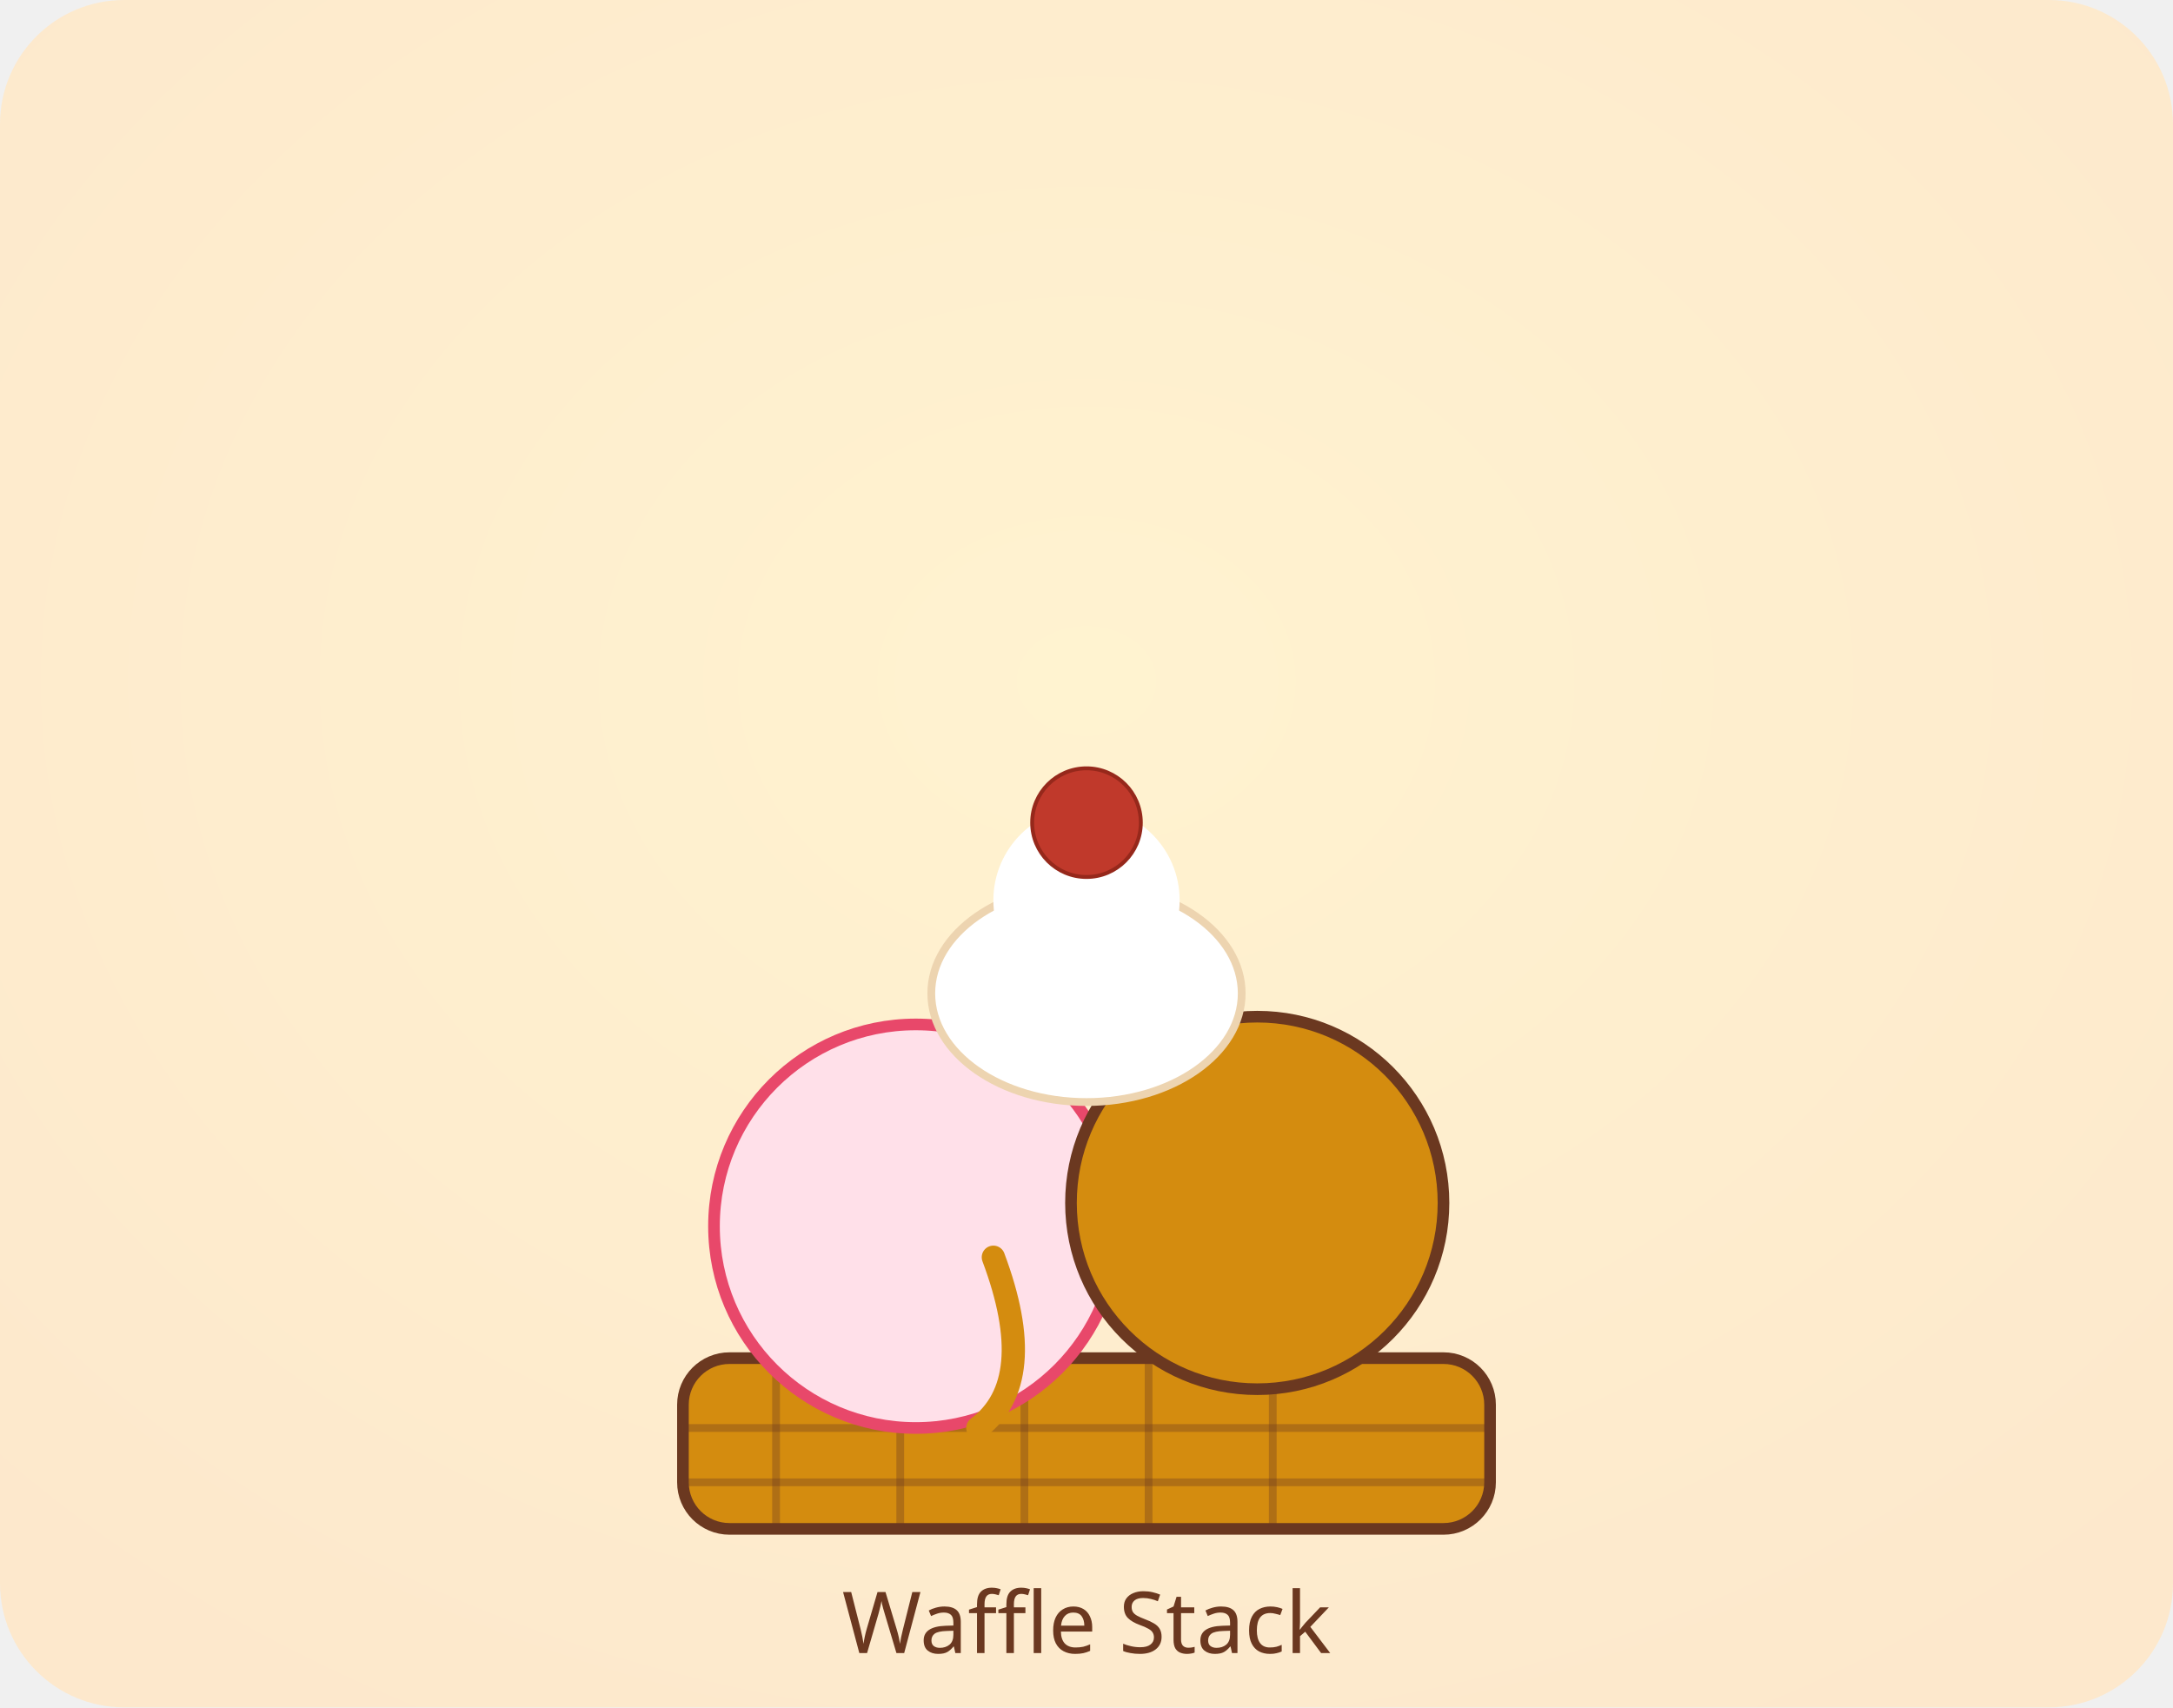
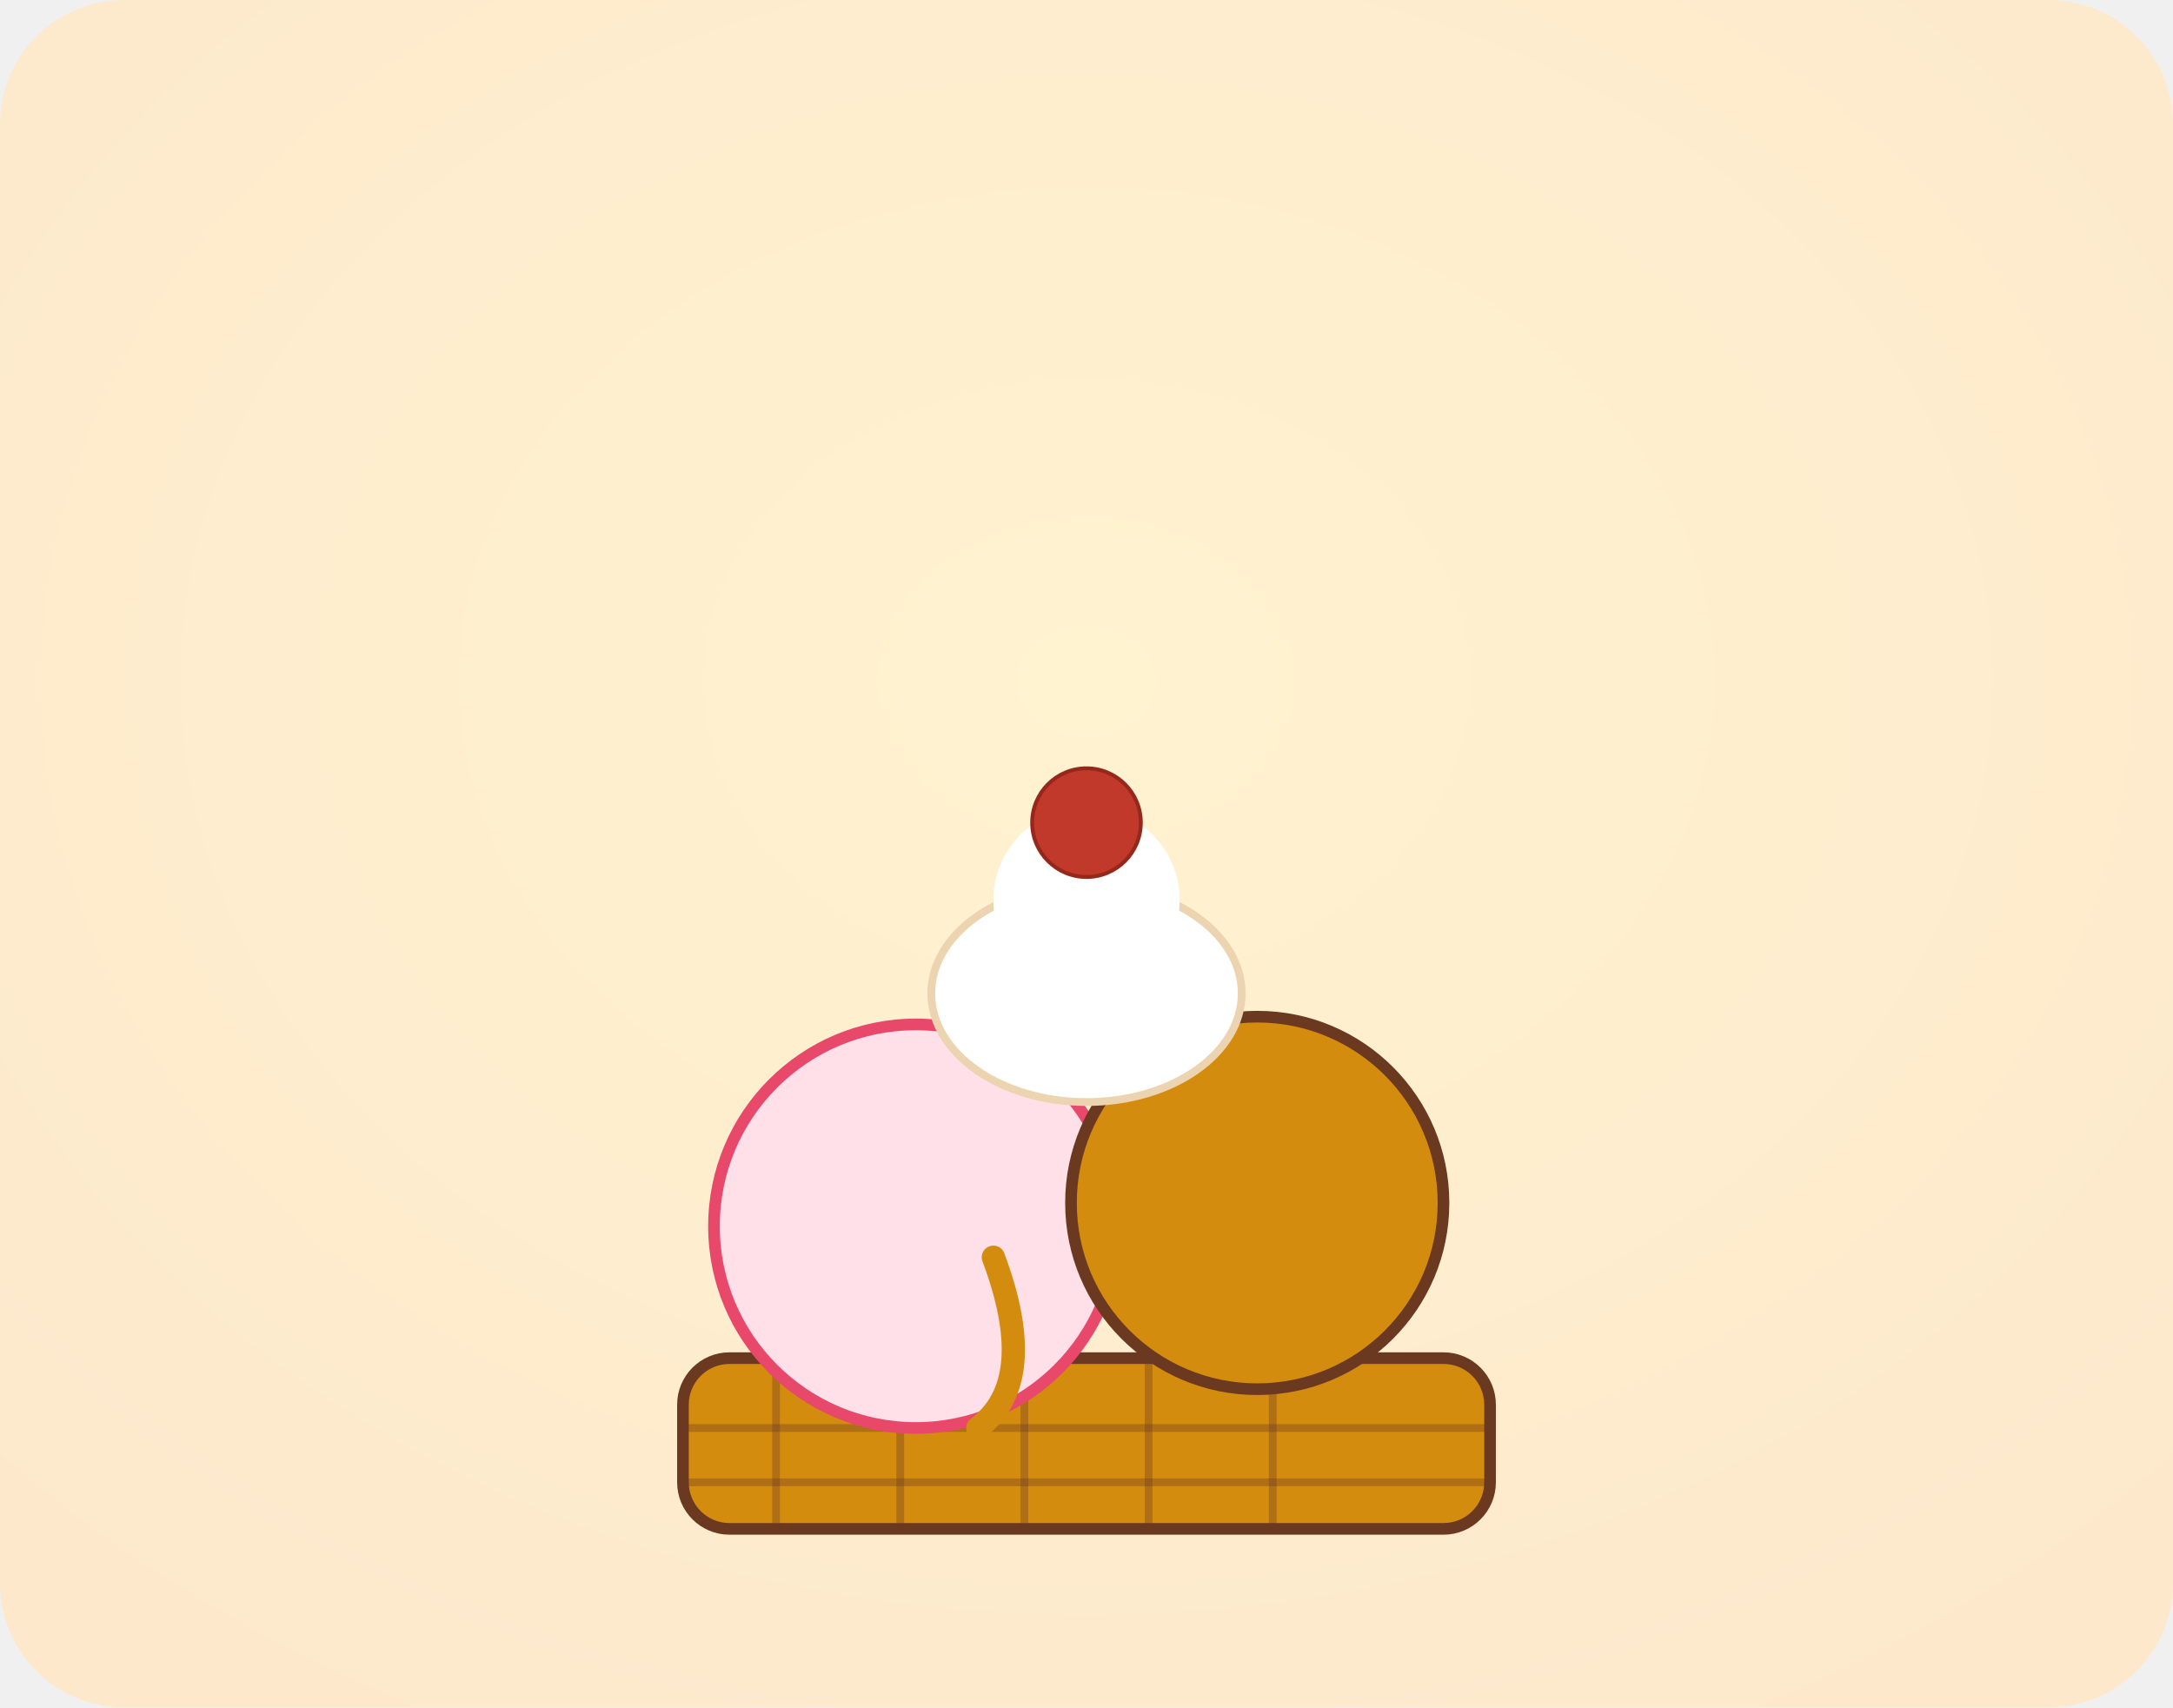
<svg xmlns="http://www.w3.org/2000/svg" viewBox="0 0 280 220">
  <defs>
    <radialGradient id="pbg" cx="50%" cy="40%" r="70%">
      <stop offset="0%" stop-color="#FFF3D0" />
      <stop offset="100%" stop-color="#FDE8CC" />
    </radialGradient>
  </defs>
  <rect width="280" height="220" rx="16" fill="url(#pbg)" />
  <rect x="88" y="175" width="104" height="22" rx="6" fill="#D48C0F" stroke="#6B3820" stroke-width="1.5" />
  <line x1="100" y1="175" x2="100" y2="197" stroke="#6B3820" stroke-width="1" opacity="0.35" />
  <line x1="116" y1="175" x2="116" y2="197" stroke="#6B3820" stroke-width="1" opacity="0.35" />
  <line x1="132" y1="175" x2="132" y2="197" stroke="#6B3820" stroke-width="1" opacity="0.35" />
  <line x1="148" y1="175" x2="148" y2="197" stroke="#6B3820" stroke-width="1" opacity="0.35" />
  <line x1="164" y1="175" x2="164" y2="197" stroke="#6B3820" stroke-width="1" opacity="0.35" />
  <line x1="88" y1="184" x2="192" y2="184" stroke="#6B3820" stroke-width="1" opacity="0.35" />
  <line x1="88" y1="191" x2="192" y2="191" stroke="#6B3820" stroke-width="1" opacity="0.35" />
  <circle cx="118" cy="158" r="26" fill="#FFE0E9" stroke="#E8486A" stroke-width="1.5" />
  <circle cx="162" cy="155" r="24" fill="#D48C0F" stroke="#6B3820" stroke-width="1.5" />
  <ellipse cx="140" cy="128" rx="20" ry="14" fill="#fff" stroke="#EDD4B0" stroke-width="1" />
  <circle cx="140" cy="116" r="12" fill="#fff" />
  <circle cx="140" cy="106" r="7" fill="#C0392B" stroke="#96281B" stroke-width="0.5" />
  <path d="M128,162 Q134,178 126,184" fill="none" stroke="#D48C0F" stroke-width="3" stroke-linecap="round" />
-   <text x="140" y="213" text-anchor="middle" font-size="11" fill="#6B3820" font-family="sans-serif">Waffle Stack</text>
</svg>
